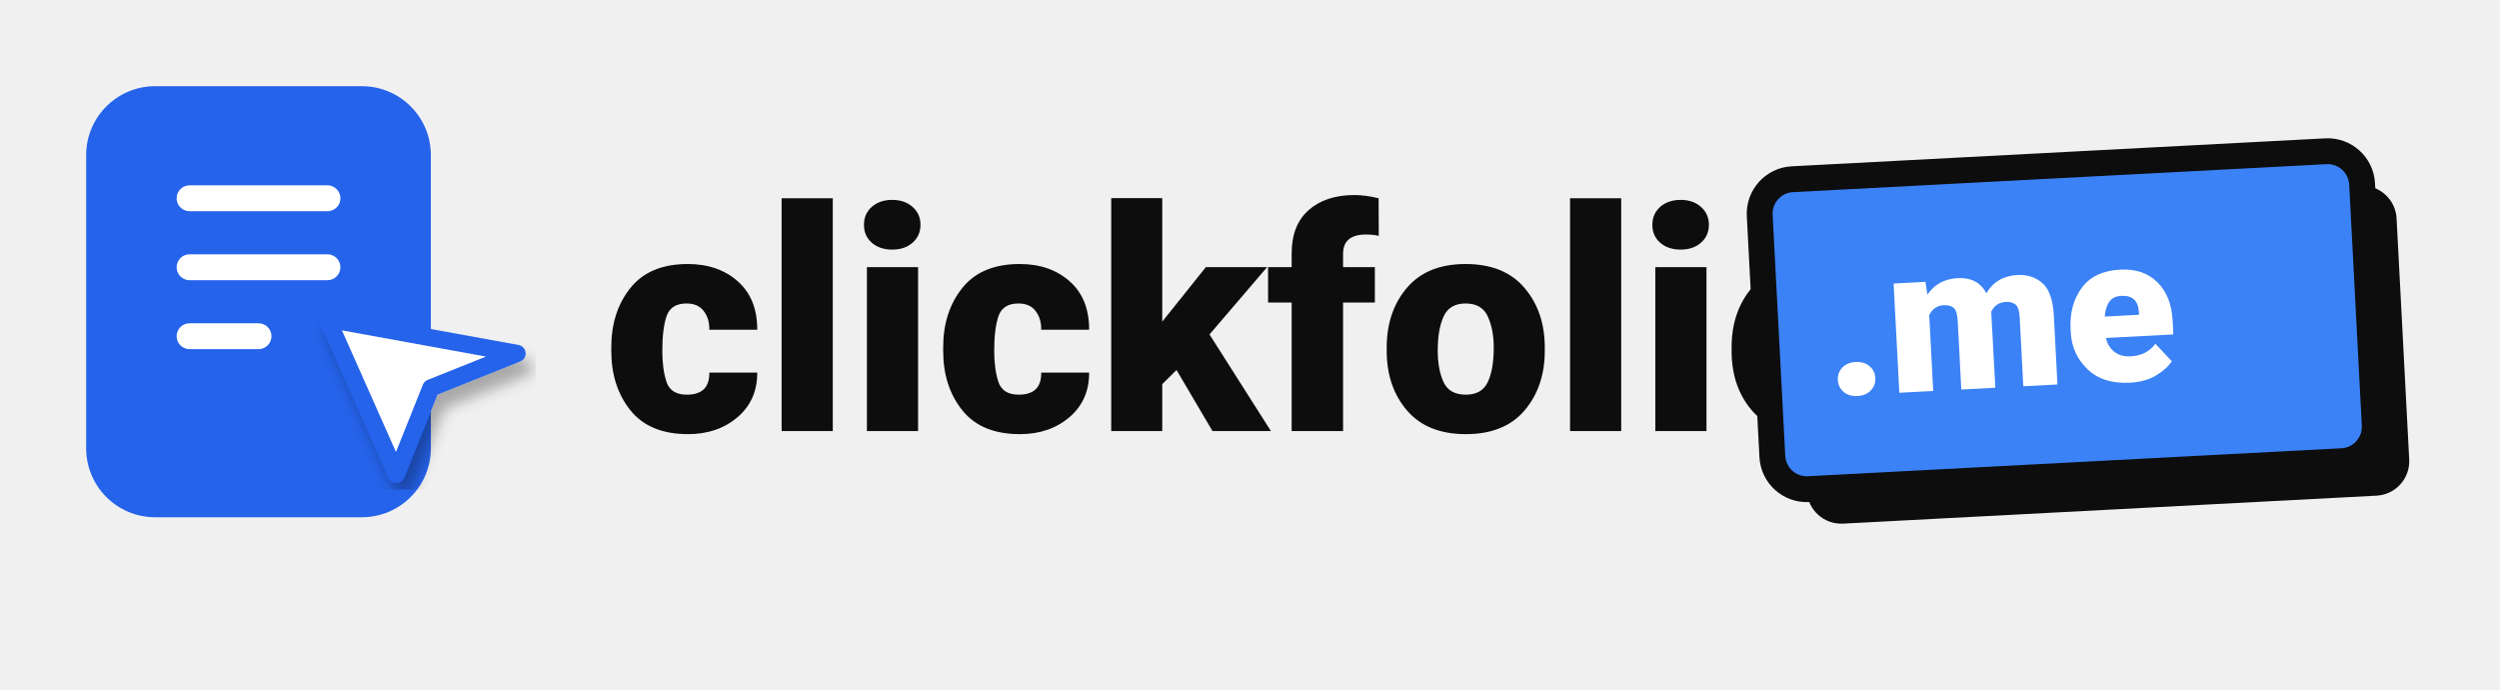
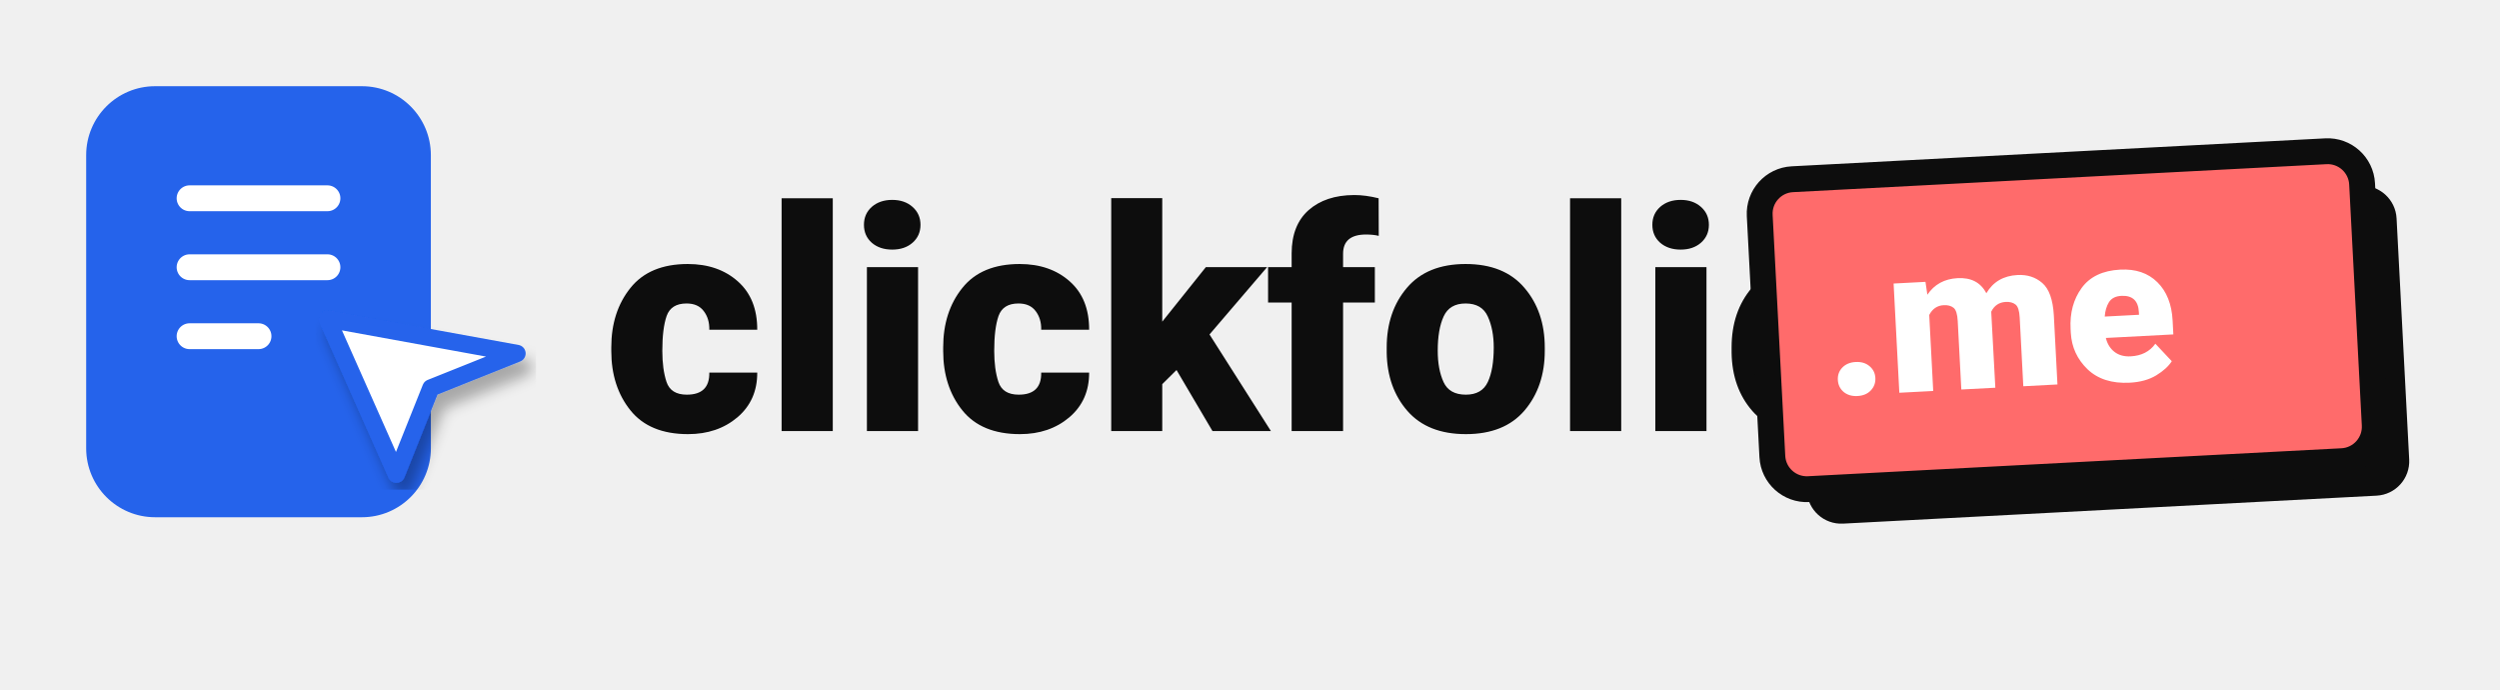
<svg xmlns="http://www.w3.org/2000/svg" width="290" height="80" viewBox="0 0 290 80">
  <defs>
    <style>
      .font-main { font-family: system-ui, -apple-system, 'Segoe UI', Roboto, sans-serif; font-weight: 900; font-size: 36px; fill: #0D0D0D; }
      .font-tld { font-family: system-ui, -apple-system, 'Segoe UI', Roboto, sans-serif; font-weight: 900; font-size: 24px; fill: #FFFFFF; }
    </style>
    <filter id="logo-shadow">
      <feDropShadow dx="0.8" dy="1.6" stdDeviation="0.8" flood-color="#000" flood-opacity="0.3" />
    </filter>
  </defs>
  <rect x="10" y="10" width="40" height="50" rx="8" fill="#2563EB" />
  <path d="M22 23H38" stroke="white" stroke-width="3" stroke-linecap="round" />
  <path d="M22 31H38" stroke="white" stroke-width="3" stroke-linecap="round" />
  <path d="M22 39H30" stroke="white" stroke-width="3" stroke-linecap="round" />
  <path d="M38 37L46 55L50 45L60 41L38 37Z" fill="white" stroke="#2563EB" stroke-width="2" stroke-linejoin="round" style="filter:url(#logo-shadow);" />
  <text x="70" y="50" class="font-main">clickfolio</text>
  <rect x="208" y="25" width="70" height="36" rx="4" transform="rotate(-3 208 25)" fill="#0D0D0D" />
-   <rect x="204" y="21" width="70" height="36" rx="4" transform="rotate(-3 204 21)" fill="#3b82f6" stroke="#0D0D0D" stroke-width="3" />
+   <rect x="204" y="21" width="70" height="36" rx="4" transform="rotate(-3 204 21)" fill="#FF6B6B" stroke="#0D0D0D" stroke-width="3" />
  <text x="212" y="46" class="font-tld" transform="rotate(-3 212 46)">.me</text>
</svg>
